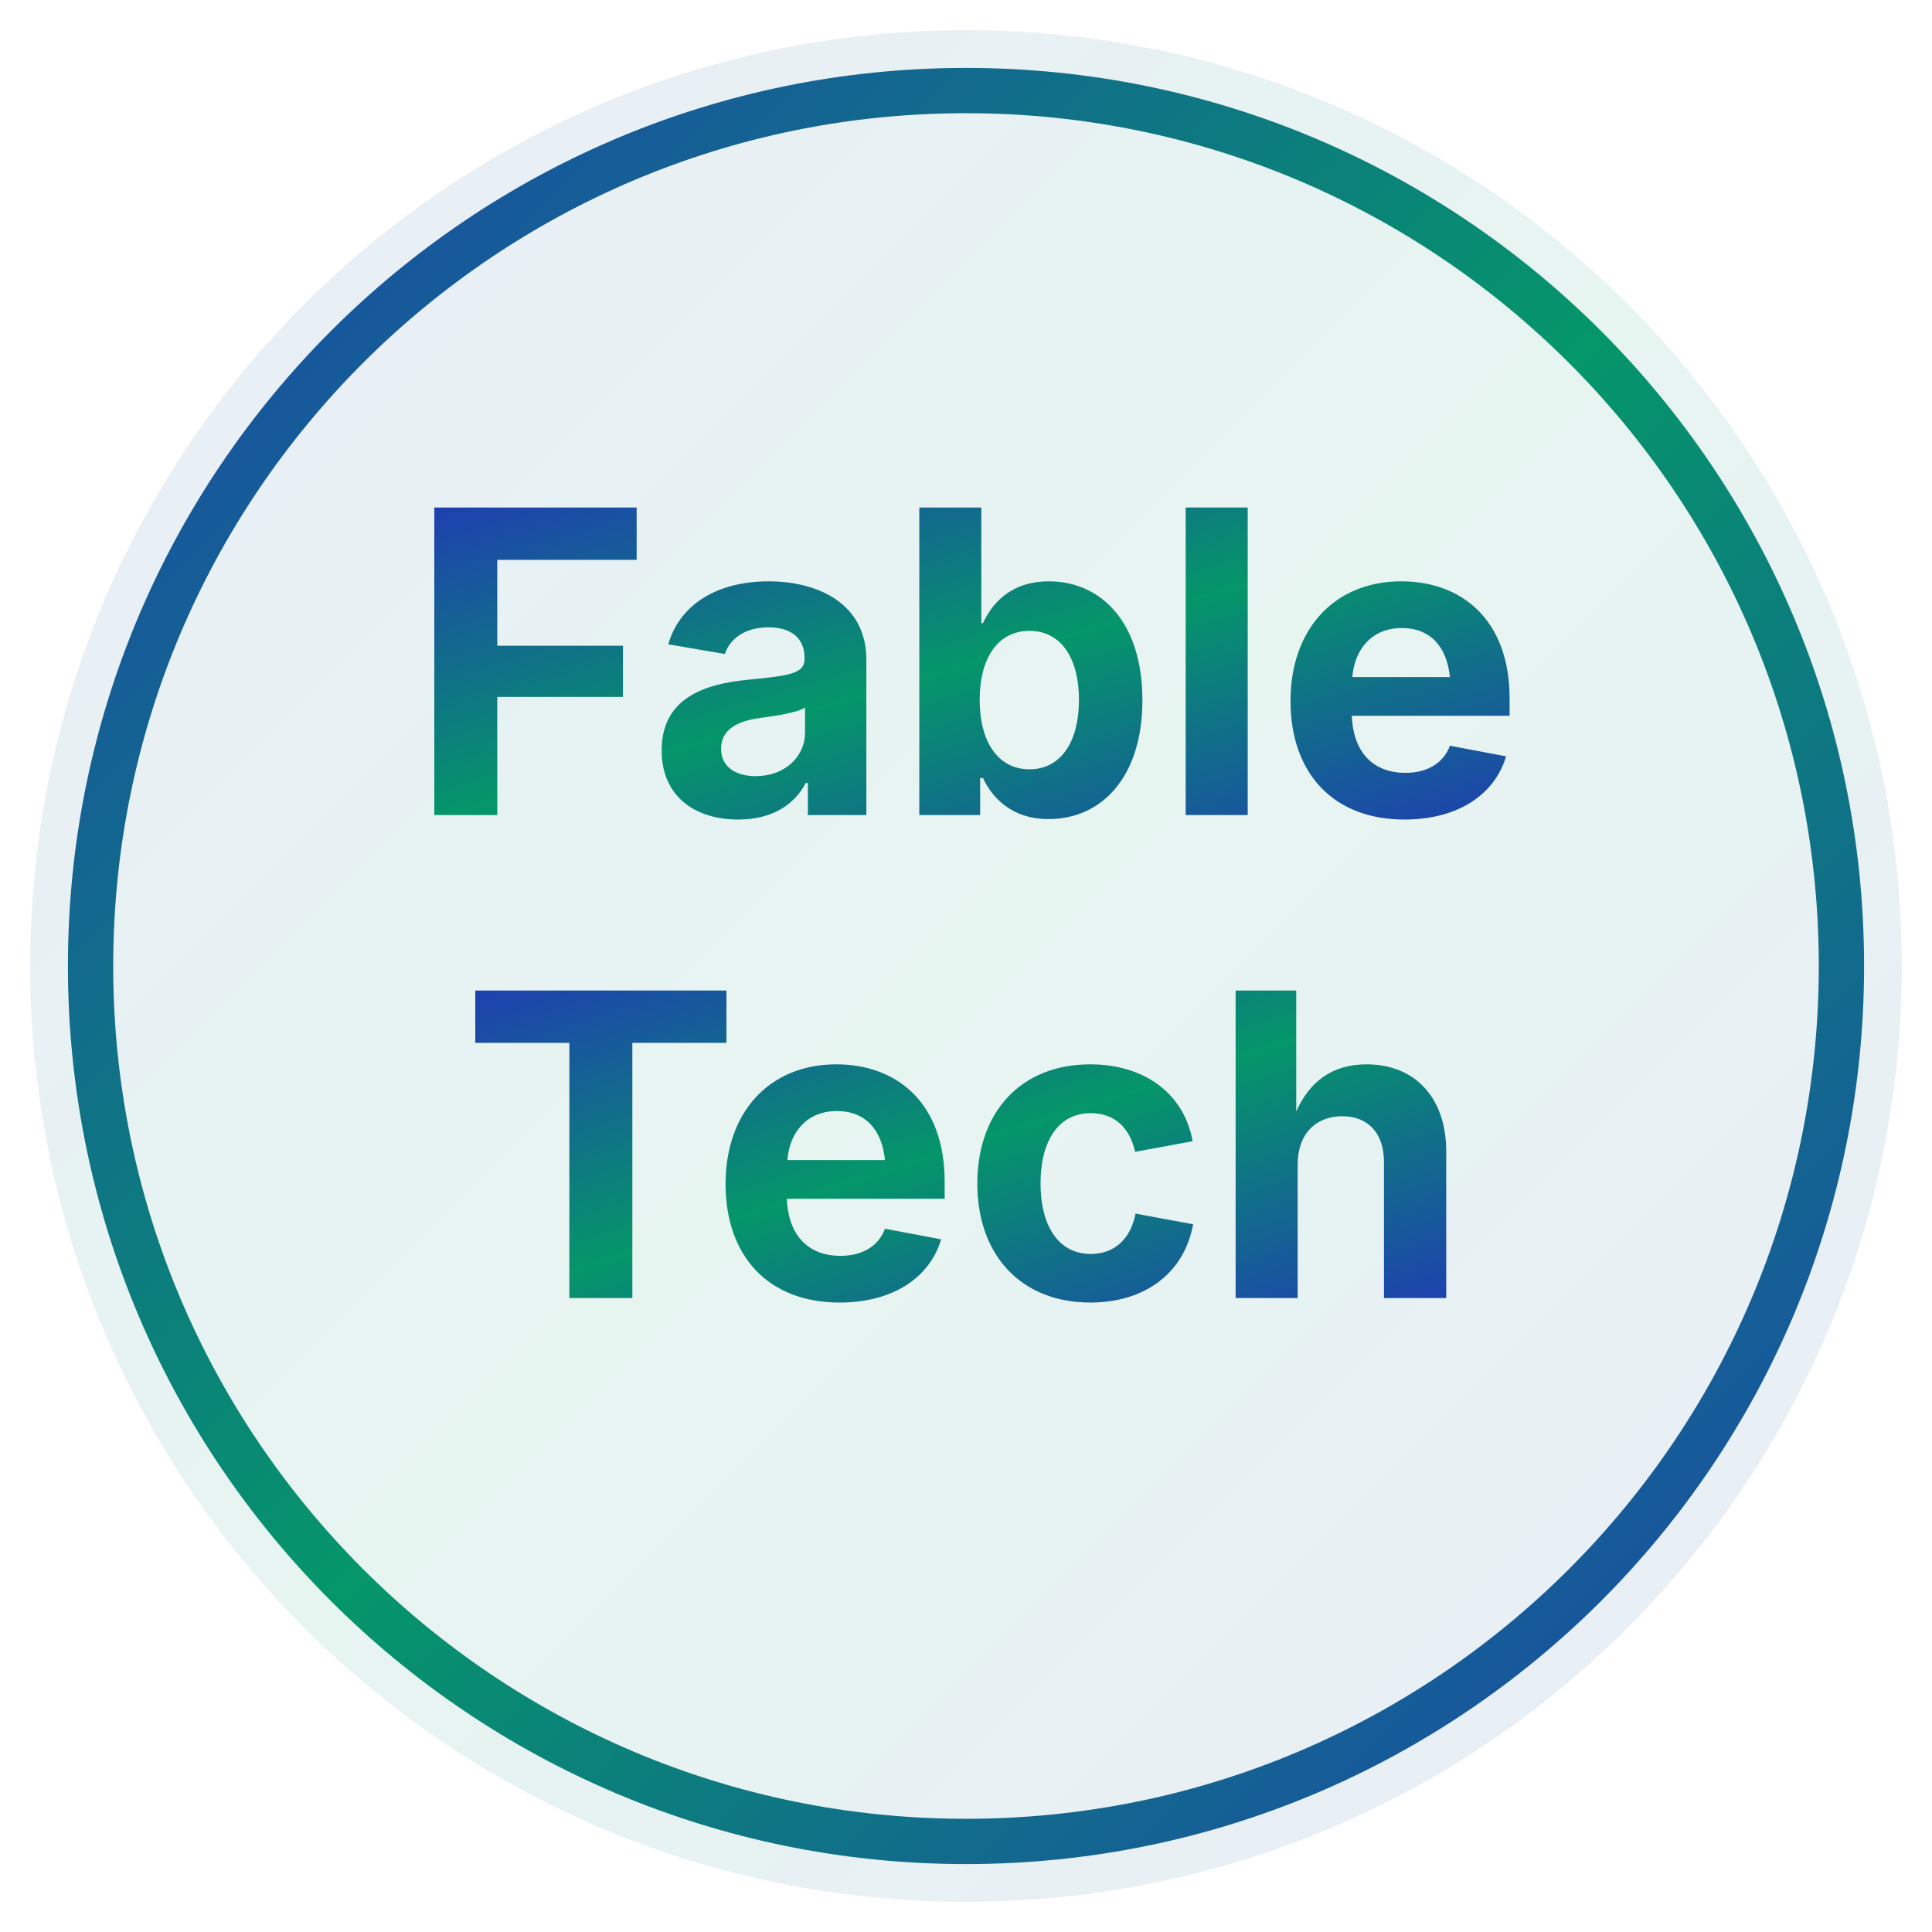
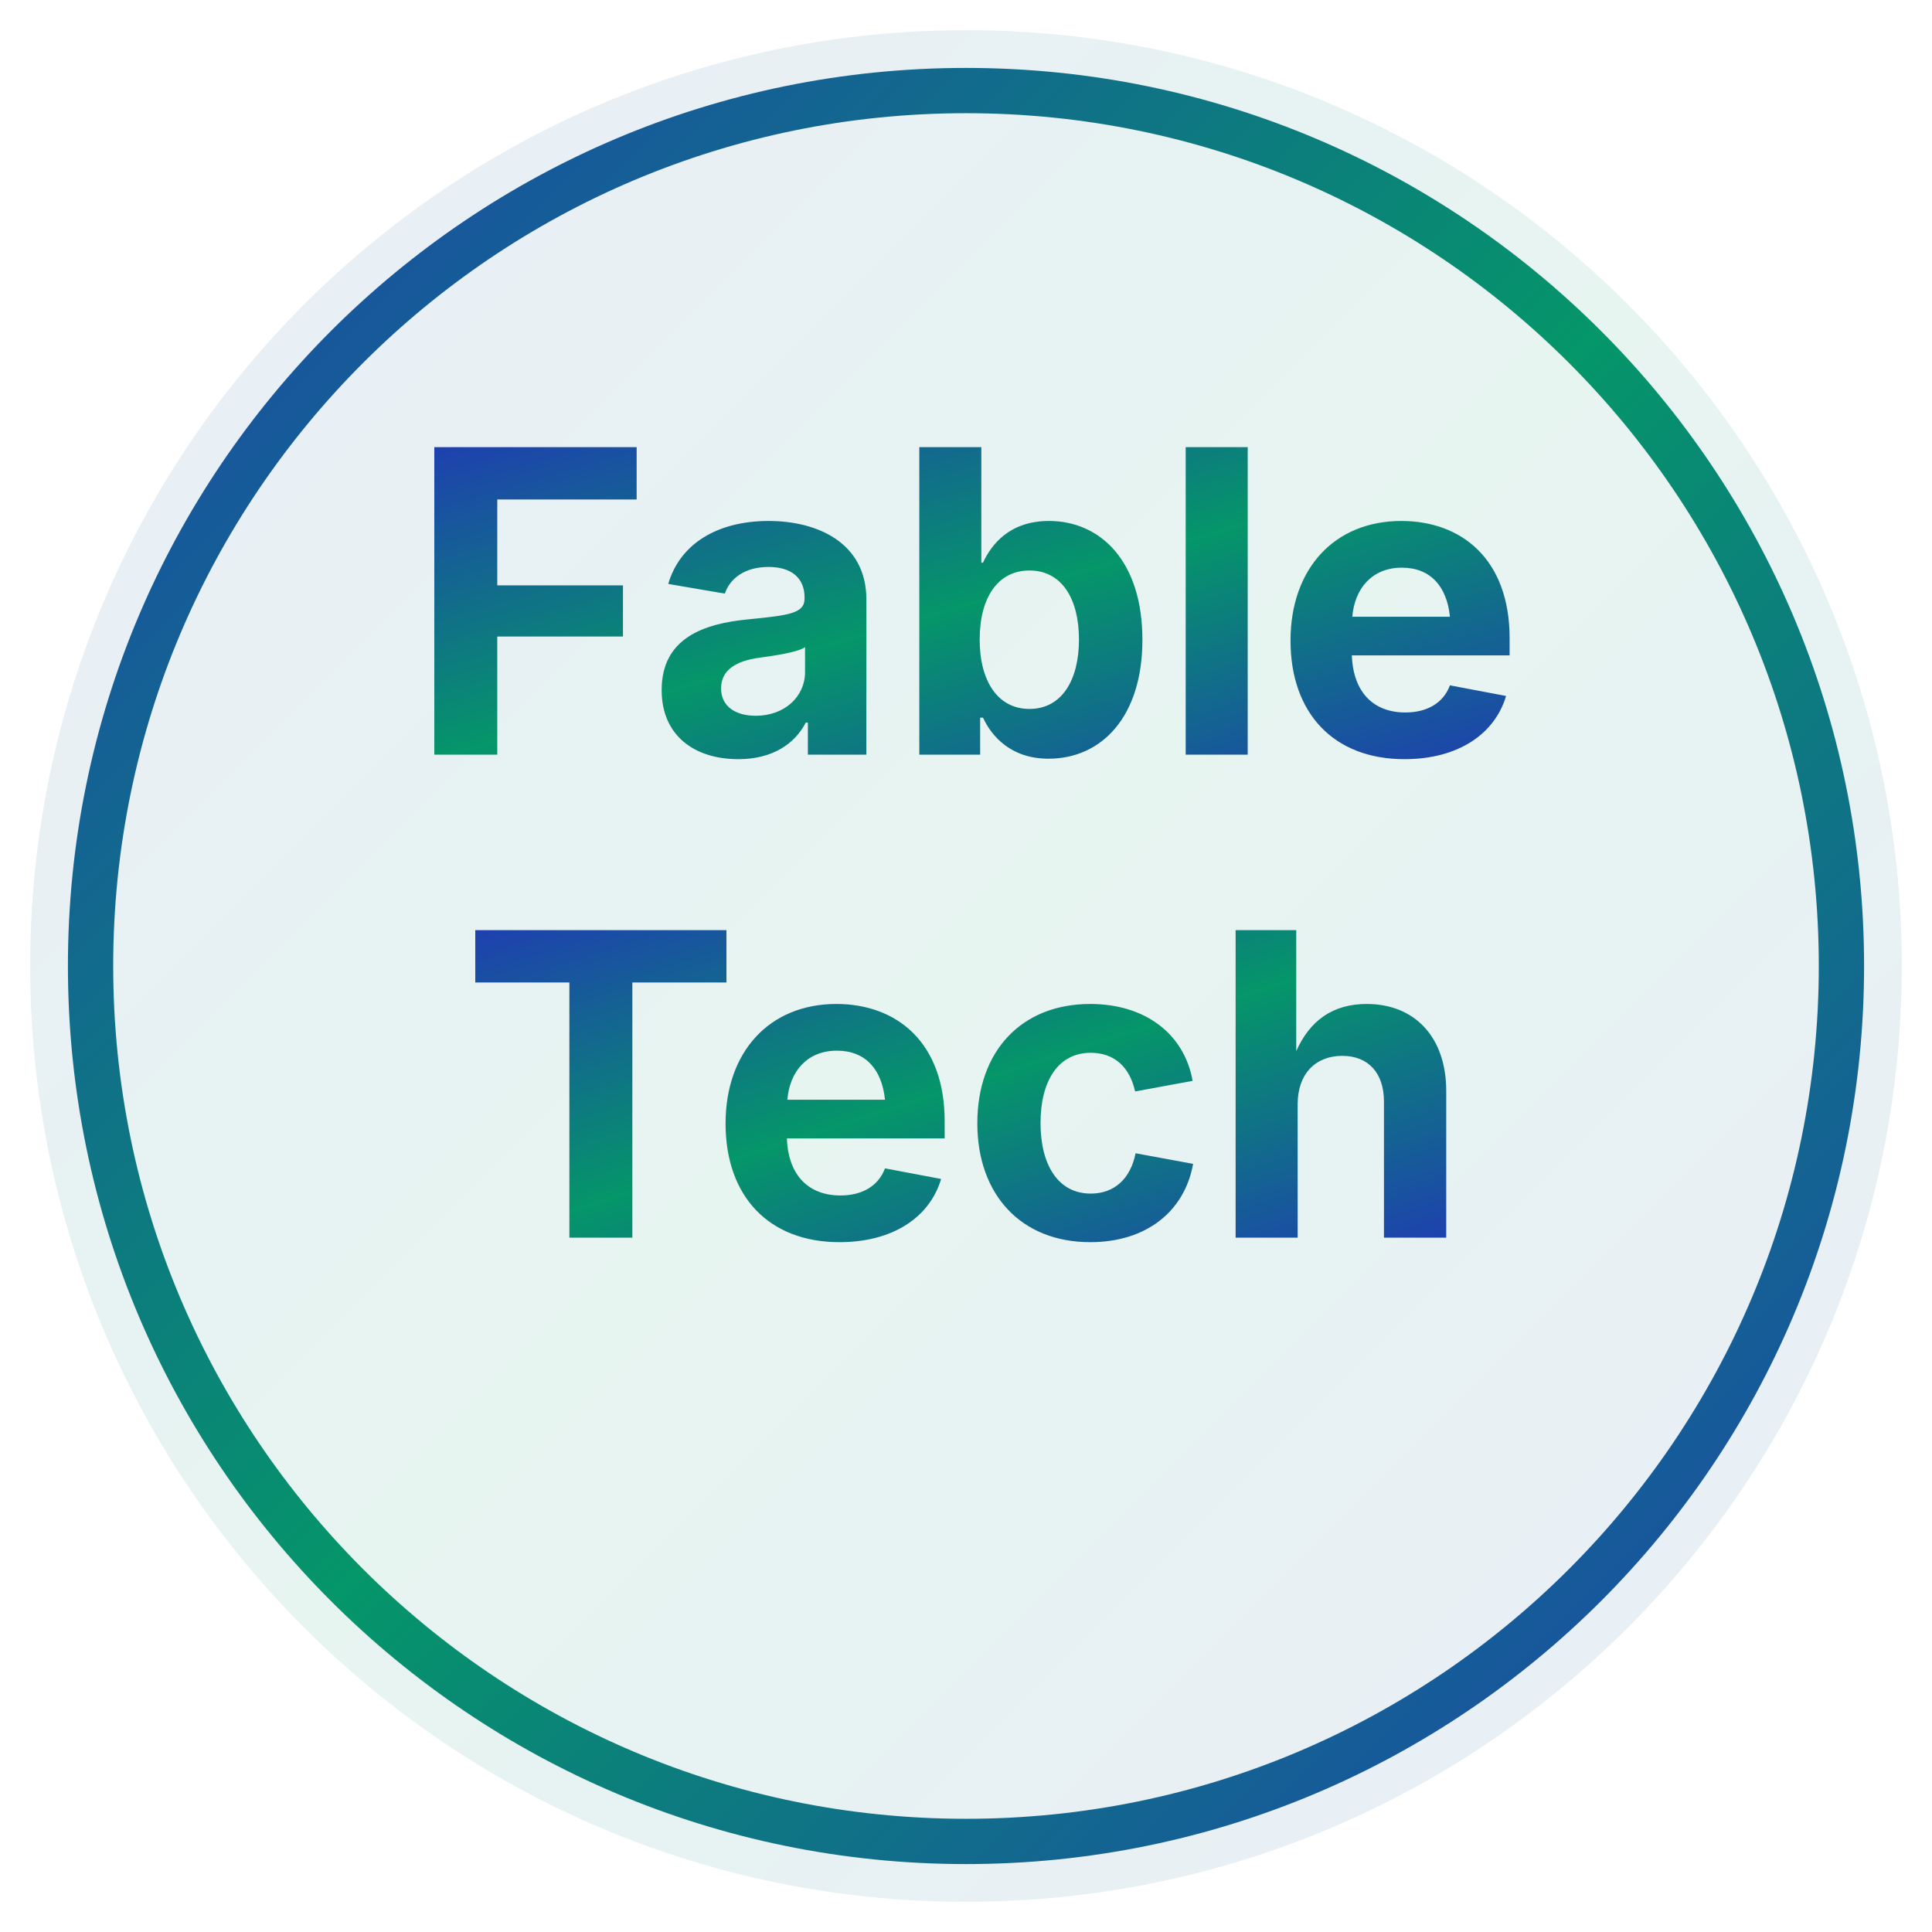
<svg xmlns="http://www.w3.org/2000/svg" viewBox="0 0 128 128">
  <defs>
    <linearGradient id="faviconGrad" x1="0%" y1="0%" x2="100%" y2="100%">
      <stop offset="0%" style="stop-color:#1e40af" />
      <stop offset="50%" style="stop-color:#059669" />
      <stop offset="100%" style="stop-color:#1e40af" />
    </linearGradient>
  </defs>
  <circle cx="64" cy="64" r="62" fill="url(#faviconGrad)" opacity="0.1" />
  <circle cx="64" cy="64" r="58" stroke="url(#faviconGrad)" stroke-width="3" fill="none" />
-   <text x="64" y="54" font-family="Inter, Arial, sans-serif" font-size="28" font-weight="700" text-anchor="middle" fill="url(#faviconGrad)">Fable</text>
-   <text x="64" y="86" font-family="Inter, Arial, sans-serif" font-size="28" font-weight="700" text-anchor="middle" fill="url(#faviconGrad)">Tech</text>
+   <text x="64" y="50" font-family="Inter, Arial, sans-serif" font-size="28" font-weight="700" text-anchor="middle" fill="url(#faviconGrad)">Fable</text>
+   <text x="64" y="82" font-family="Inter, Arial, sans-serif" font-size="28" font-weight="700" text-anchor="middle" fill="url(#faviconGrad)">Tech</text>
</svg>
